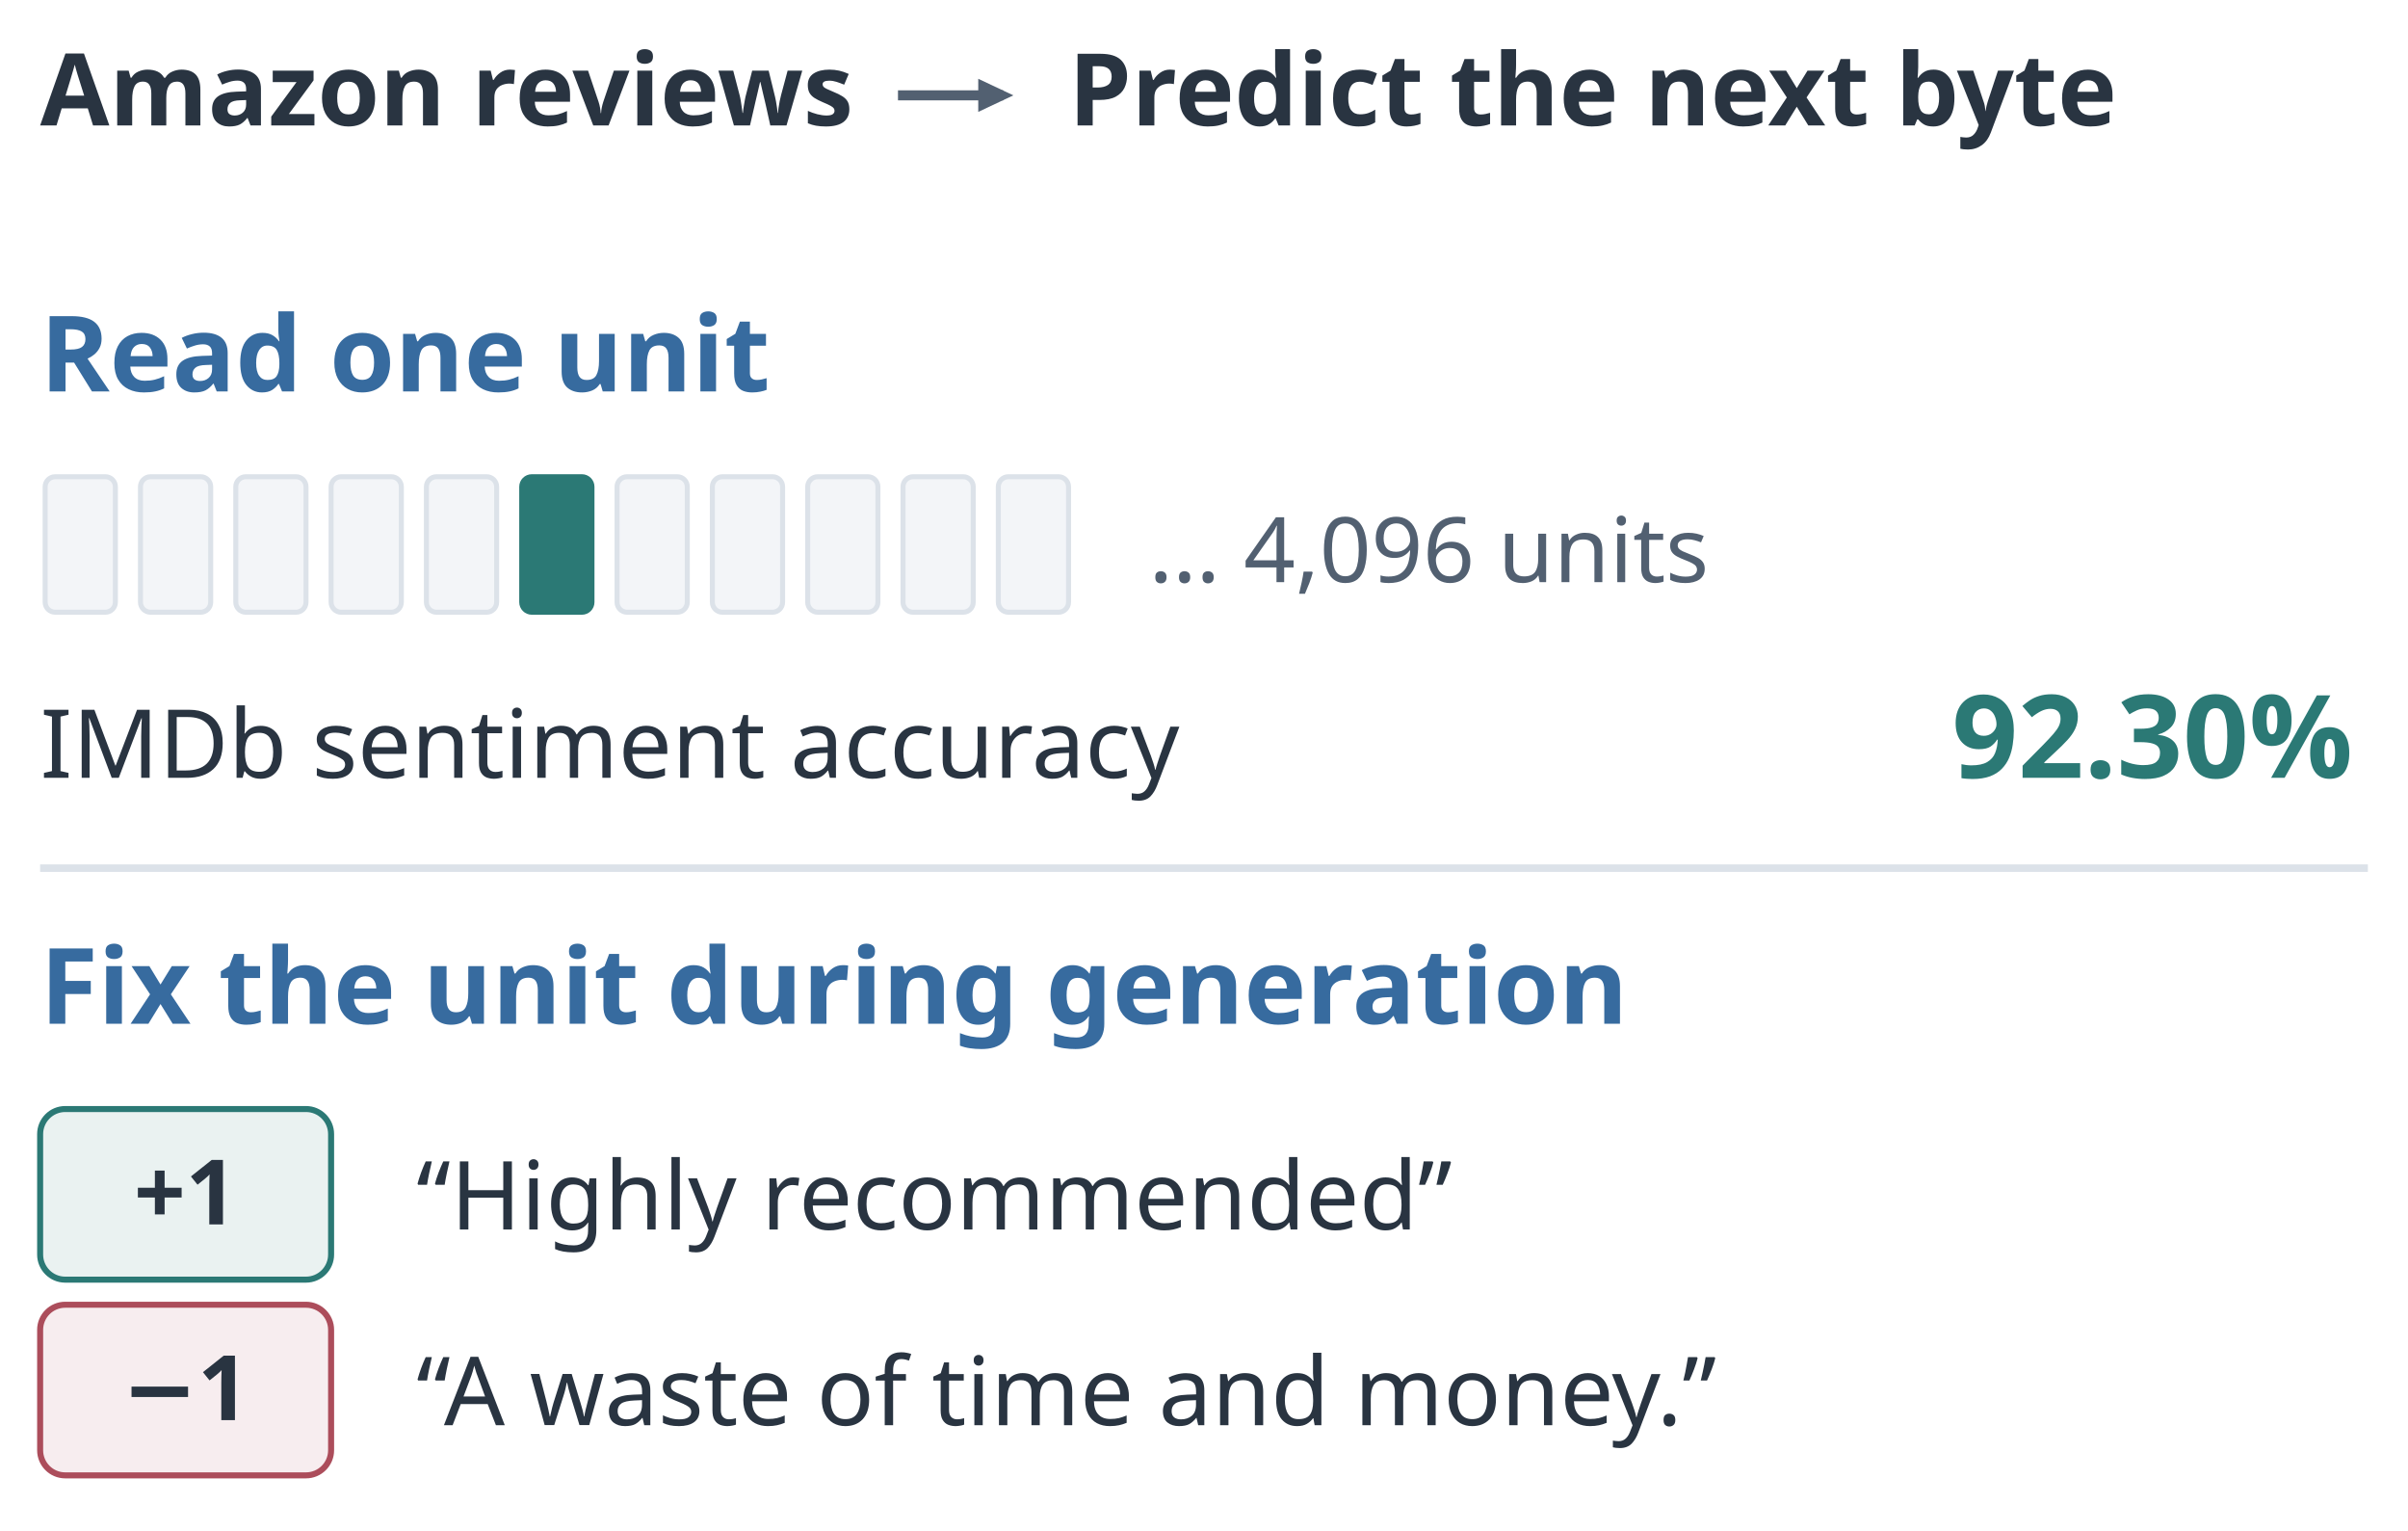
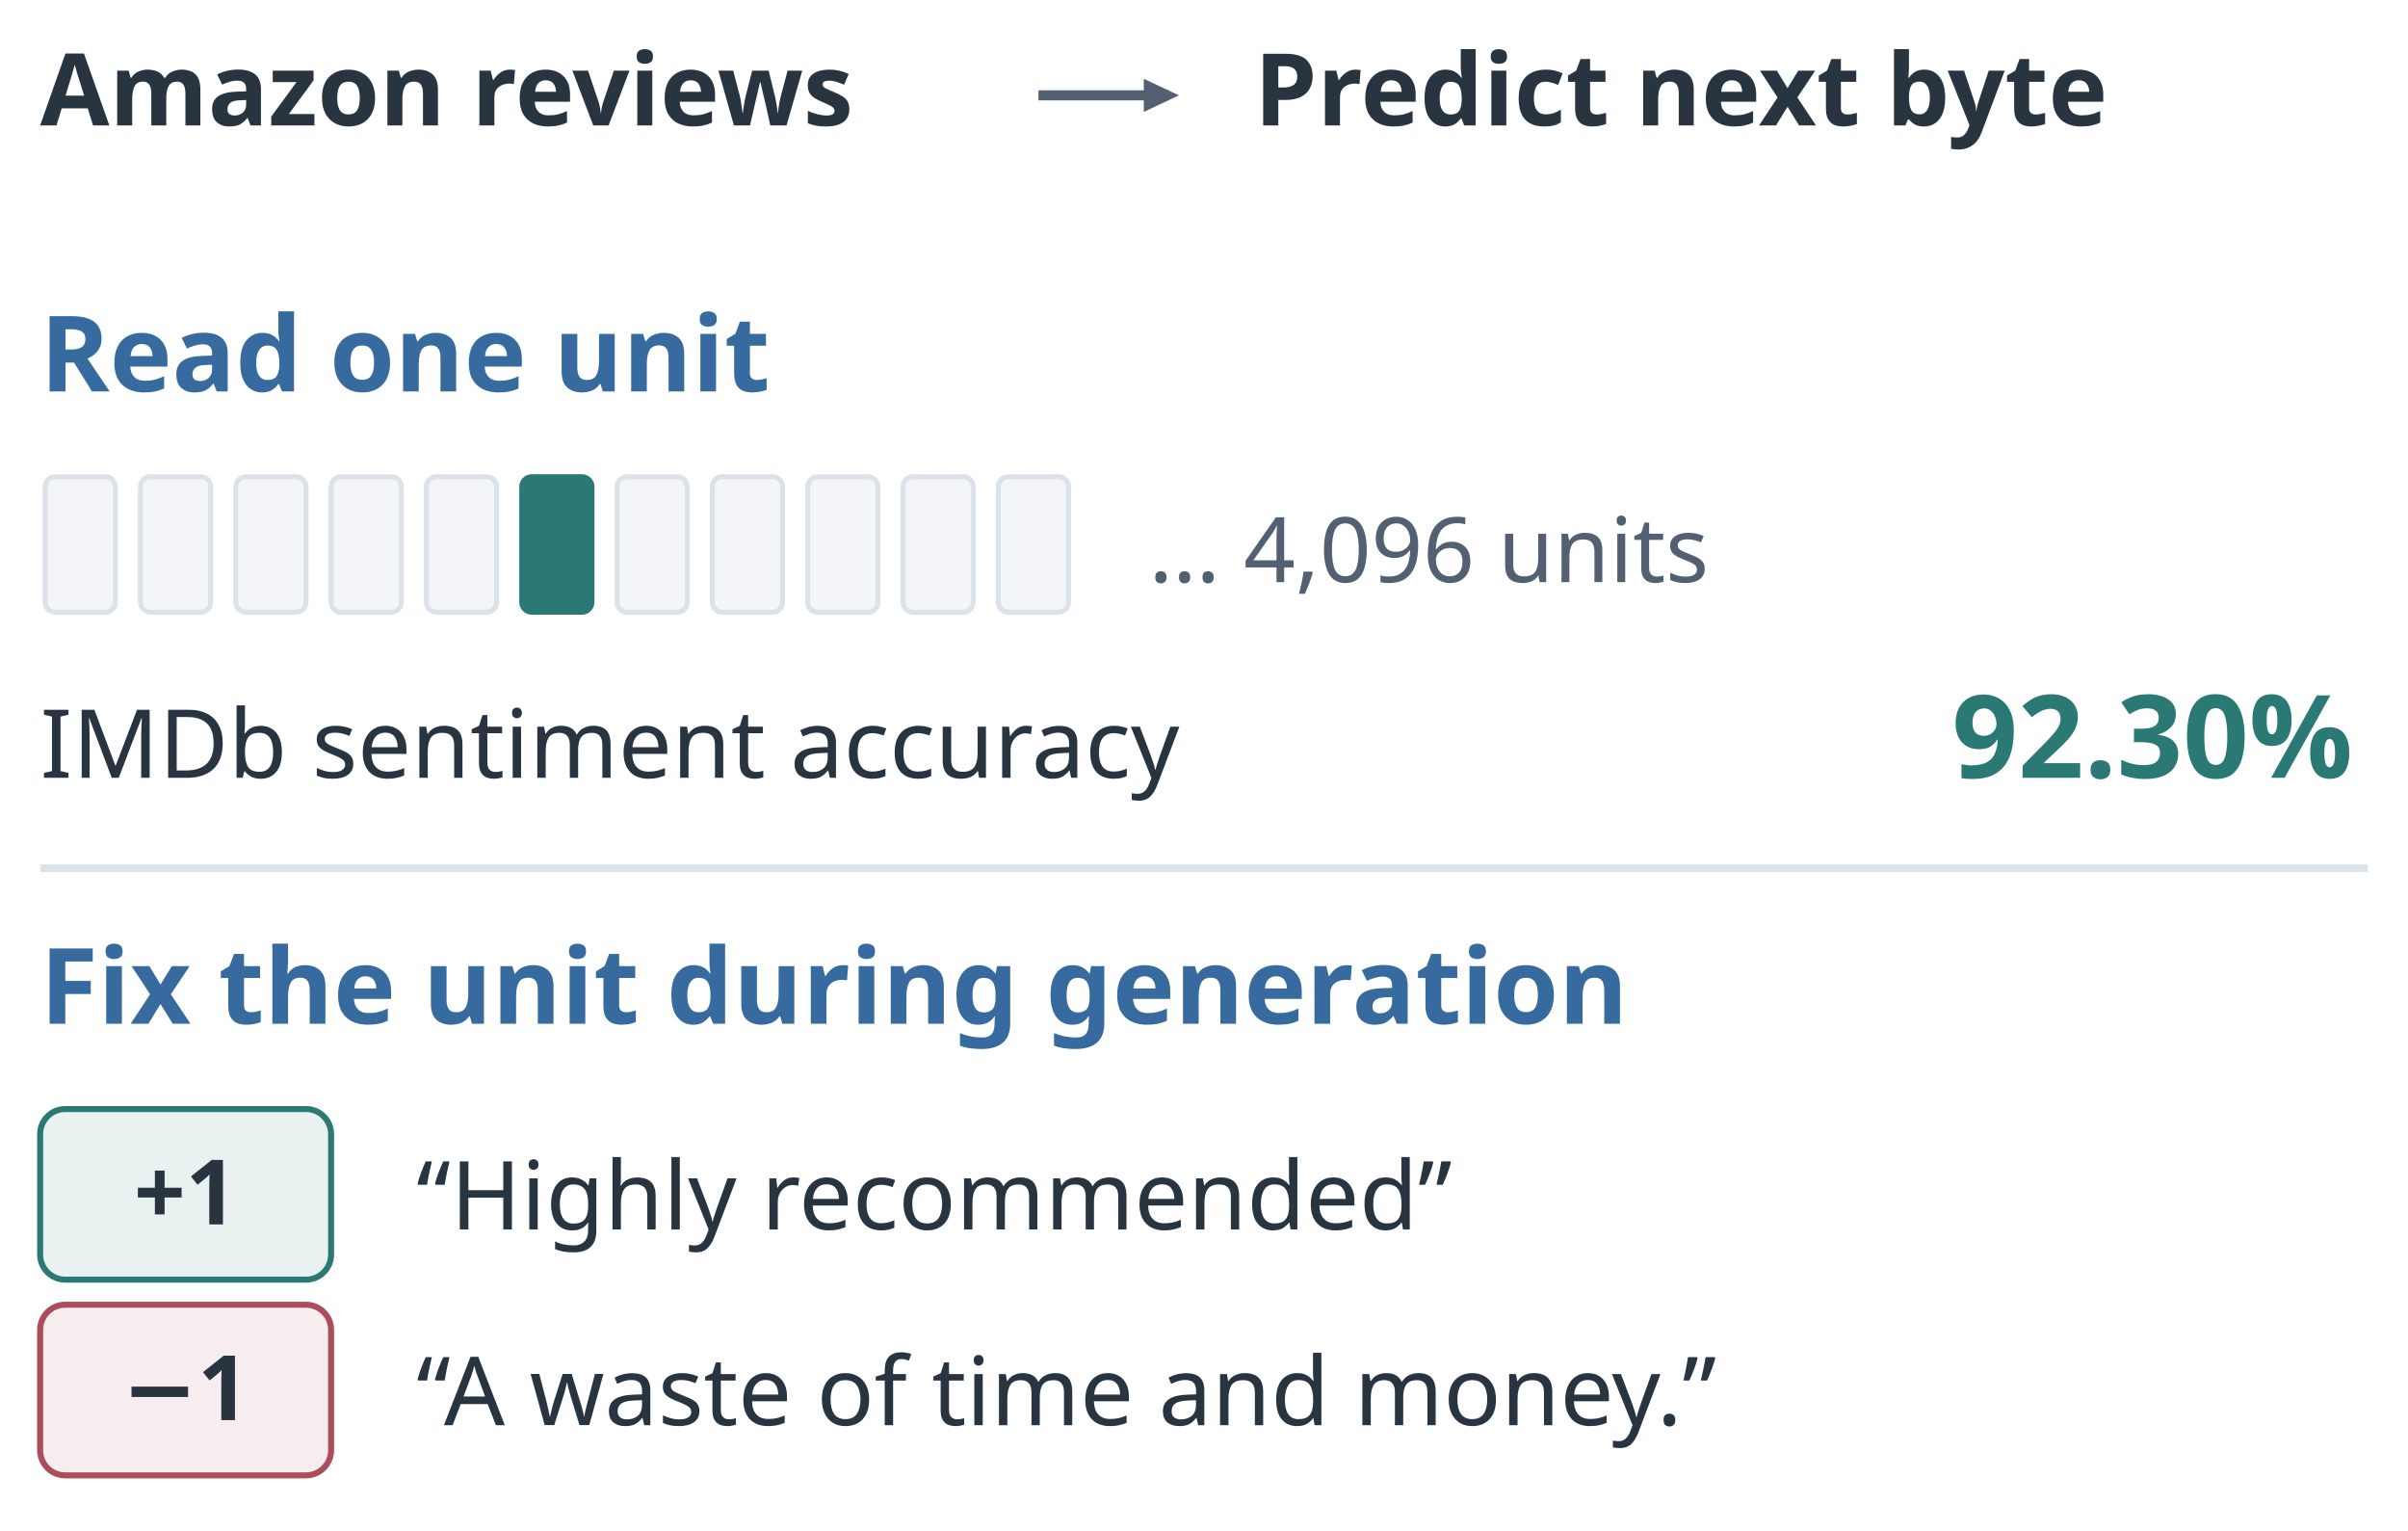
<svg xmlns="http://www.w3.org/2000/svg" viewBox="0 0 480 305" role="img" aria-label="Reading and intervening on one sentiment unit" style="min-width:0;max-width:560px;margin-inline:auto;font-variant-numeric:tabular-nums" font-family="system-ui, sans-serif">
  <text x="8" y="25" font-size="20" font-weight="550" text-anchor="start" fill="var(--ink, #293441)">Amazon reviews</text>
-   <path d="M 179 19 L 200 19" fill="none" stroke="var(--muted, #526071)" stroke-width="2" opacity="1" />
-   <path d="M 195 22.3 L 202 19 L 195 15.7 Z" fill="var(--muted, #526071)" opacity="1" />
-   <text x="213" y="25" font-size="20" font-weight="550" text-anchor="start" fill="var(--ink, #293441)">Predict the next byte</text>
+   <path d="M 207 19 L 233 19" fill="none" stroke="var(--muted, #526071)" stroke-width="2" opacity="1" />
+   <path d="M 228 22.3 L 235 19 L 228 15.7 Z" fill="var(--muted, #526071)" opacity="1" />
+   <text x="250" y="25" font-size="20" font-weight="550" text-anchor="start" fill="var(--ink, #293441)">Predict next byte</text>
  <text x="8" y="78" font-size="21" font-weight="650" text-anchor="start" fill="var(--chart-blue, #376b9f)">Read one unit</text>
  <rect x="9" y="95" width="14" height="27" rx="2" fill="var(--surface, #f3f5f8)" fill-opacity="1" stroke="var(--line, #dce2e9)" stroke-width="1" />
  <rect x="28" y="95" width="14" height="27" rx="2" fill="var(--surface, #f3f5f8)" fill-opacity="1" stroke="var(--line, #dce2e9)" stroke-width="1" />
  <rect x="47" y="95" width="14" height="27" rx="2" fill="var(--surface, #f3f5f8)" fill-opacity="1" stroke="var(--line, #dce2e9)" stroke-width="1" />
  <rect x="66" y="95" width="14" height="27" rx="2" fill="var(--surface, #f3f5f8)" fill-opacity="1" stroke="var(--line, #dce2e9)" stroke-width="1" />
  <rect x="85" y="95" width="14" height="27" rx="2" fill="var(--surface, #f3f5f8)" fill-opacity="1" stroke="var(--line, #dce2e9)" stroke-width="1" />
  <rect x="104" y="95" width="14" height="27" rx="2" fill="var(--chart-teal, #2b7975)" fill-opacity="1" stroke="var(--chart-teal, #2b7975)" stroke-width="1" />
  <rect x="123" y="95" width="14" height="27" rx="2" fill="var(--surface, #f3f5f8)" fill-opacity="1" stroke="var(--line, #dce2e9)" stroke-width="1" />
  <rect x="142" y="95" width="14" height="27" rx="2" fill="var(--surface, #f3f5f8)" fill-opacity="1" stroke="var(--line, #dce2e9)" stroke-width="1" />
  <rect x="161" y="95" width="14" height="27" rx="2" fill="var(--surface, #f3f5f8)" fill-opacity="1" stroke="var(--line, #dce2e9)" stroke-width="1" />
  <rect x="180" y="95" width="14" height="27" rx="2" fill="var(--surface, #f3f5f8)" fill-opacity="1" stroke="var(--line, #dce2e9)" stroke-width="1" />
  <rect x="199" y="95" width="14" height="27" rx="2" fill="var(--surface, #f3f5f8)" fill-opacity="1" stroke="var(--line, #dce2e9)" stroke-width="1" />
  <text x="229" y="116" font-size="18" font-weight="450" text-anchor="start" fill="var(--muted, #526071)">… 4,096 units</text>
  <text x="8" y="155" font-size="19" font-weight="450" text-anchor="start" fill="var(--ink, #293441)">IMDb sentiment accuracy</text>
  <text x="469" y="155" font-size="23" font-weight="650" text-anchor="end" fill="var(--chart-teal, #2b7975)">92.30%</text>
  <path d="M 8 173 L 472 173" fill="none" stroke="var(--line, #dce2e9)" stroke-width="1.5" opacity="1" />
  <text x="8" y="204" font-size="21" font-weight="650" text-anchor="start" fill="var(--chart-blue, #376b9f)">Fix the unit during generation</text>
  <rect x="8" y="221" width="58" height="34" rx="5" fill="var(--chart-teal, #2b7975)" fill-opacity="0.1" stroke="var(--chart-teal, #2b7975)" stroke-width="1.2" />
  <text x="37" y="244" font-size="18" font-weight="570" text-anchor="middle" fill="var(--ink, #293441)">+1</text>
  <text x="83" y="245" font-size="19" font-weight="450" text-anchor="start" fill="var(--ink, #293441)">“Highly recommended”</text>
  <rect x="8" y="260" width="58" height="34" rx="5" fill="var(--chart-red, #ac4d5b)" fill-opacity="0.1" stroke="var(--chart-red, #ac4d5b)" stroke-width="1.2" />
  <text x="37" y="283" font-size="18" font-weight="570" text-anchor="middle" fill="var(--ink, #293441)">−1</text>
  <text x="83" y="284" font-size="19" font-weight="450" text-anchor="start" fill="var(--ink, #293441)">“A waste of time and money.”</text>
</svg>
